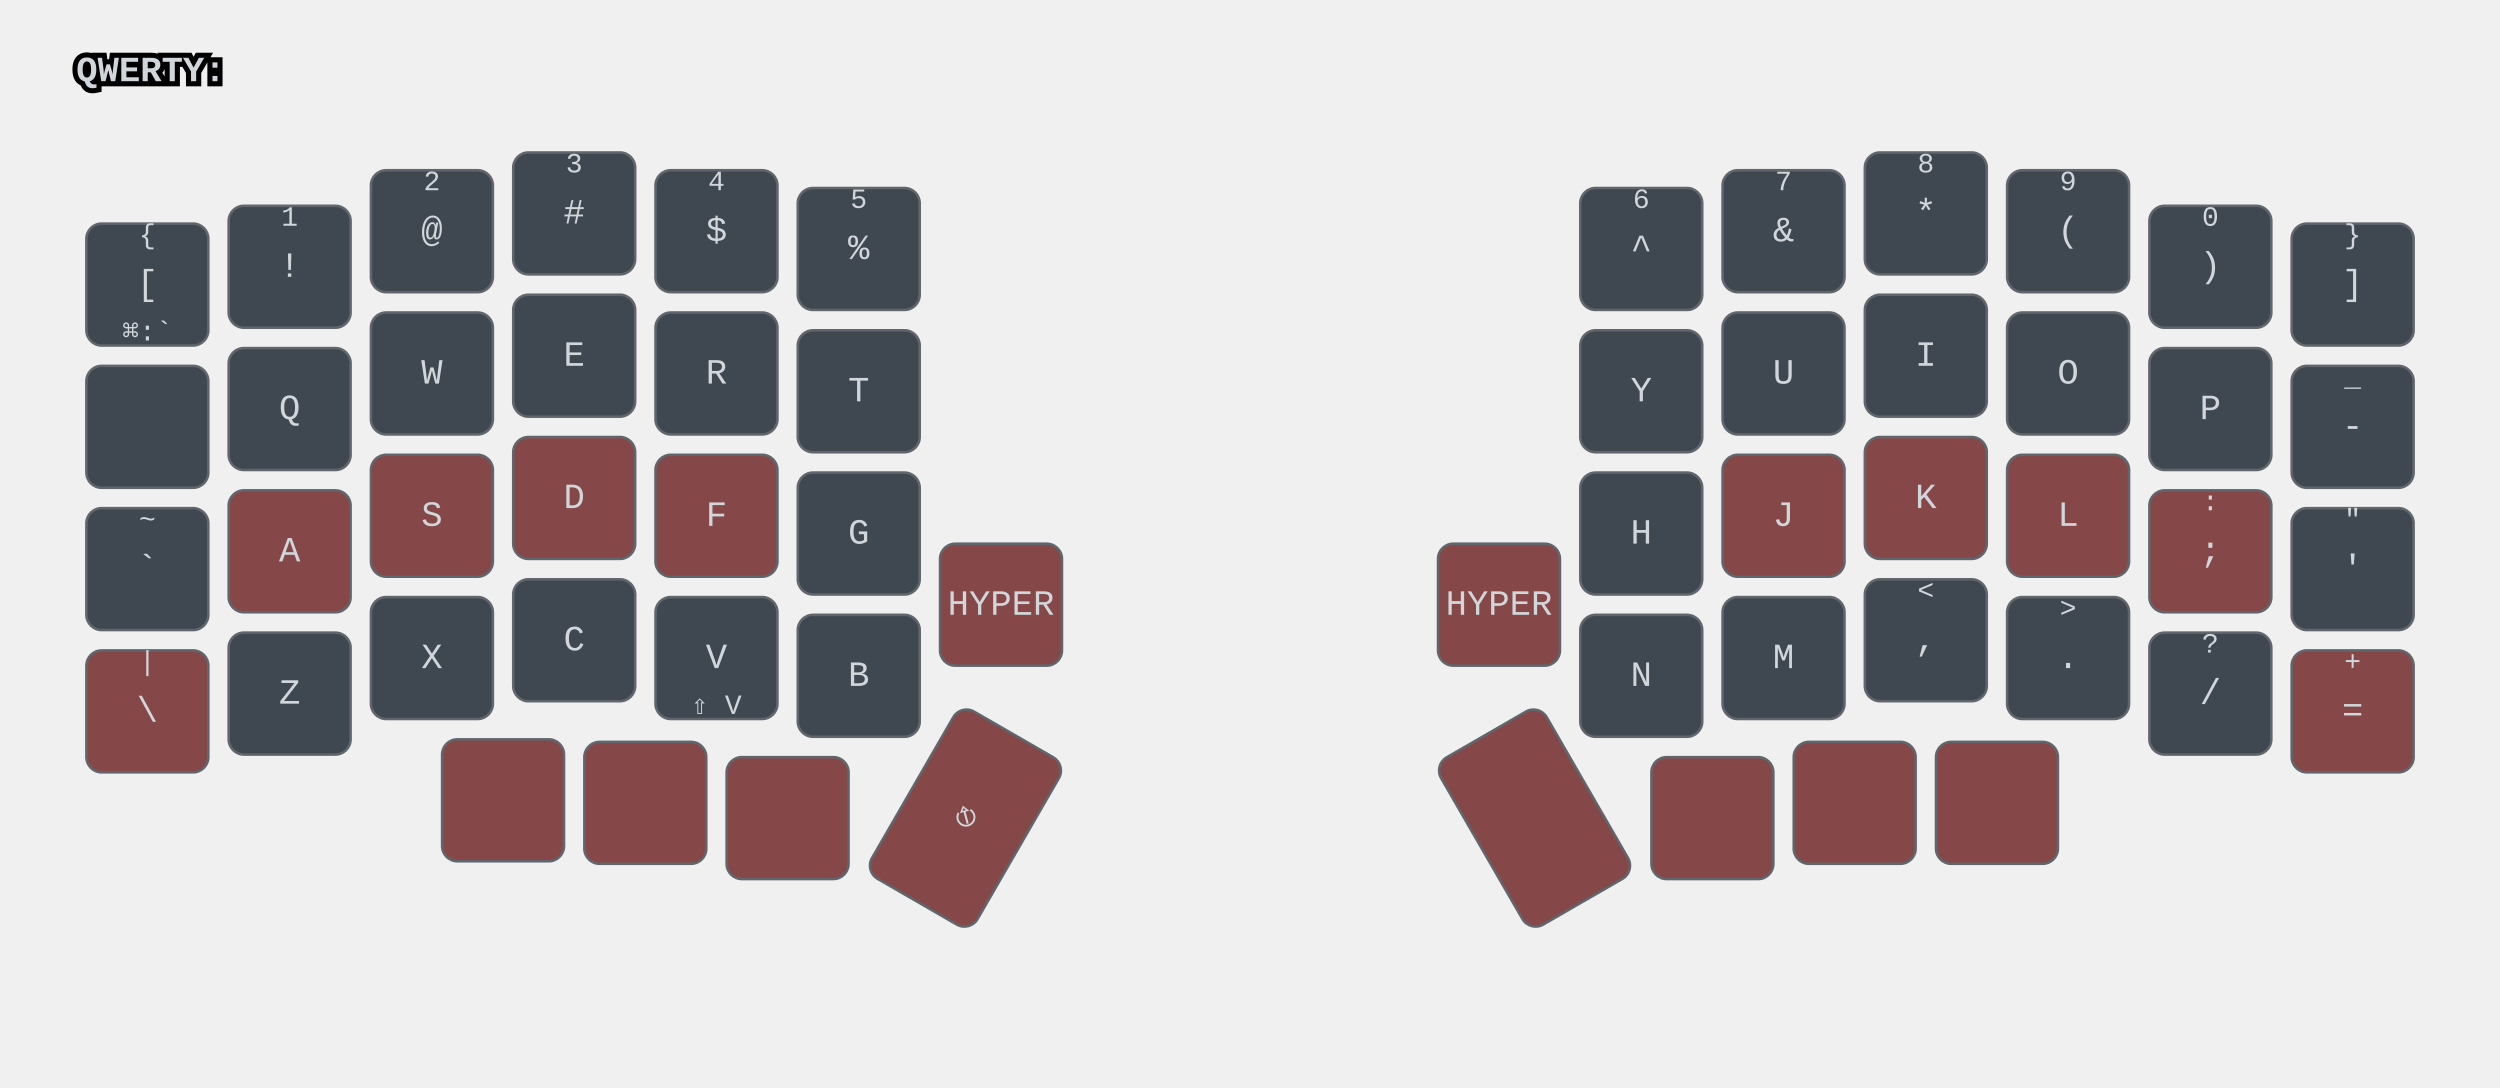
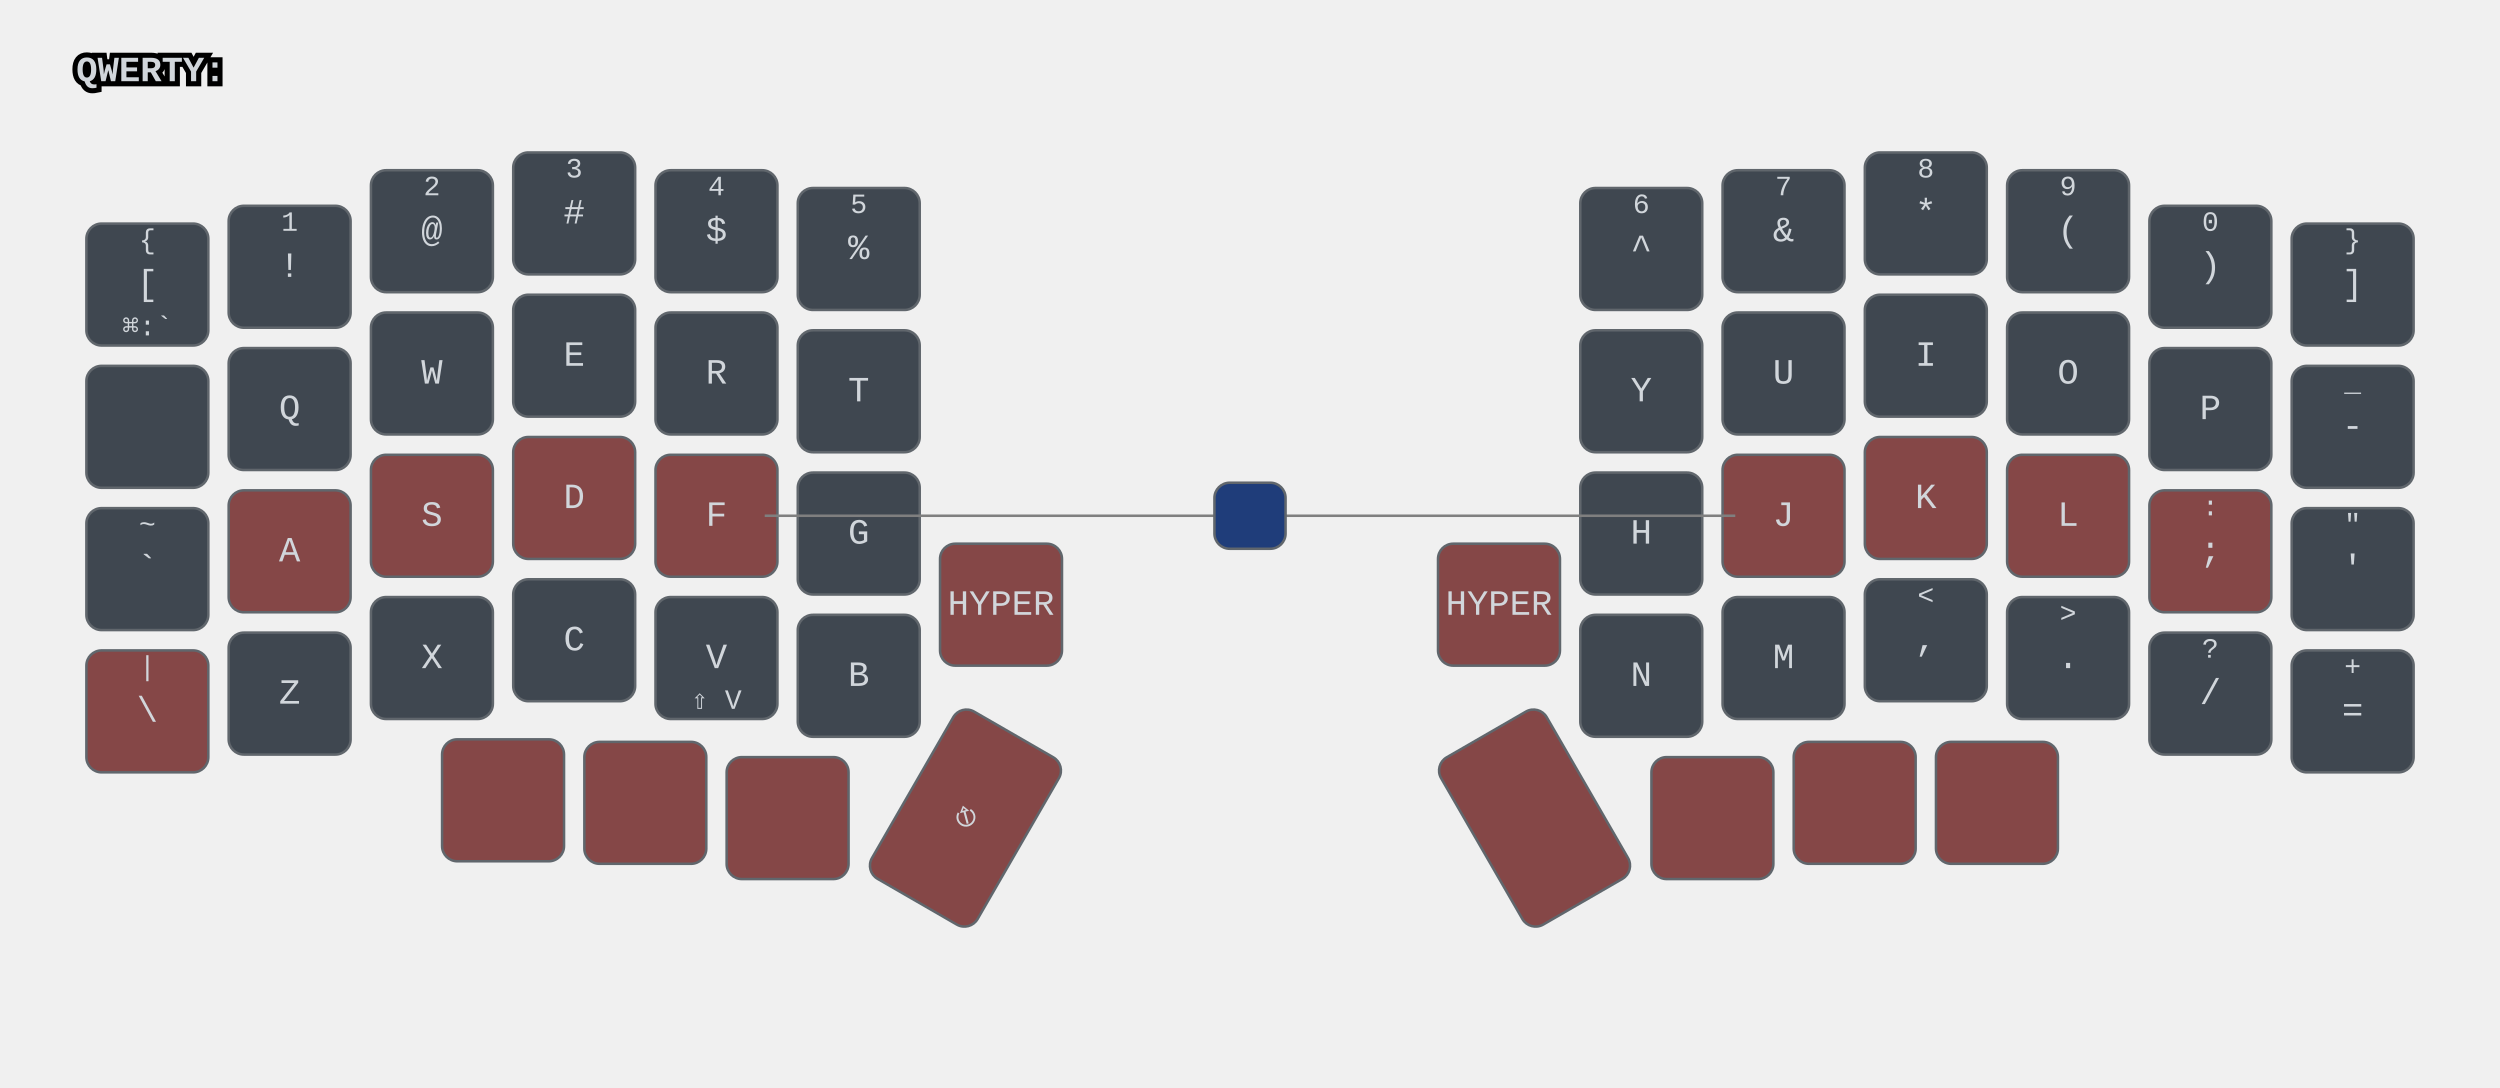
<svg xmlns="http://www.w3.org/2000/svg" xmlns:xlink="http://www.w3.org/1999/xlink" width="984" height="428" viewBox="0 0 984 428" class="keymap">
  <defs>/* start glyphs */
- <svg id="mdi:apple-keyboard-command">
+ <svg id="mdi:apple-keyboard-caps">
+       <svg id="mdi-apple-keyboard-caps" viewBox="0 0 24 24">
+         <path d="M15,14V8H17.17L12,2.83L6.83,8H9V14H15M12,0L22,10H17V16H7V10H2L12,0M7,18H17V24H7V18M15,20H9V22H15V20Z" />
+       </svg>
+     </svg>
+     <svg id="mdi:apple-keyboard-command">
      <svg id="mdi-apple-keyboard-command" viewBox="0 0 24 24">
        <path d="M6,2A4,4 0 0,1 10,6V8H14V6A4,4 0 0,1 18,2A4,4 0 0,1 22,6A4,4 0 0,1 18,10H16V14H18A4,4 0 0,1 22,18A4,4 0 0,1 18,22A4,4 0 0,1 14,18V16H10V18A4,4 0 0,1 6,22A4,4 0 0,1 2,18A4,4 0 0,1 6,14H8V10H6A4,4 0 0,1 2,6A4,4 0 0,1 6,2M16,18A2,2 0 0,0 18,20A2,2 0 0,0 20,18A2,2 0 0,0 18,16H16V18M14,10H10V14H14V10M6,16A2,2 0 0,0 4,18A2,2 0 0,0 6,20A2,2 0 0,0 8,18V16H6M8,6A2,2 0 0,0 6,4A2,2 0 0,0 4,6A2,2 0 0,0 6,8H8V6M18,8A2,2 0 0,0 20,6A2,2 0 0,0 18,4A2,2 0 0,0 16,6V8H18Z" />
      </svg>
    </svg>
    <svg id="mdi:apple-keyboard-control">
      <svg id="mdi-apple-keyboard-control" viewBox="0 0 24 24">
        <path d="M19.78,11.78L18.36,13.19L12,6.83L5.64,13.19L4.22,11.78L12,4L19.78,11.78Z" />
      </svg>
    </svg>
    <svg id="mdi:apple-keyboard-option">
      <svg id="mdi-apple-keyboard-option" viewBox="0 0 24 24">
        <path d="M3,4H9.11L16.15,18H21V20H14.88L7.84,6H3V4M14,4H21V6H14V4Z" />
      </svg>
    </svg>
    <svg id="mdi:apple-keyboard-shift">
      <svg id="mdi-apple-keyboard-shift" viewBox="0 0 24 24">
        <path d="M15,18V12H17.17L12,6.83L6.83,12H9V18H15M12,4L22,14H17V20H7V14H2L12,4Z" />
      </svg>
    </svg>
    <svg id="mdi:apps">
      <svg id="mdi-apps" viewBox="0 0 24 24">
        <path d="M16,20H20V16H16M16,14H20V10H16M10,8H14V4H10M16,8H20V4H16M10,14H14V10H10M4,14H8V10H4M4,20H8V16H4M10,20H14V16H10M4,8H8V4H4V8Z" />
      </svg>
    </svg>
    <svg id="mdi:backspace">
      <svg id="mdi-backspace" viewBox="0 0 24 24">
        <path d="M22,3H7C6.31,3 5.77,3.35 5.41,3.88L0,12L5.41,20.11C5.77,20.64 6.31,21 7,21H22A2,2 0 0,0 24,19V5A2,2 0 0,0 22,3M19,15.59L17.59,17L14,13.41L10.41,17L9,15.59L12.59,12L9,8.41L10.41,7L14,10.59L17.59,7L19,8.41L15.41,12" />
      </svg>
    </svg>
    <svg id="mdi:backspace-reverse">
      <svg id="mdi-backspace-reverse" viewBox="0 0 24 24">
        <path d="M2,21H17C17.7,21 18.2,20.6 18.6,20.1L24,12L18.6,3.9C18.2,3.4 17.7,3 17,3H2A2,2 0 0,0 0,5V19A2,2 0 0,0 2,21M5,8.4L6.4,7L10,10.6L13.6,7L15,8.4L11.4,12L15,15.6L13.6,17L10,13.4L6.4,17L5,15.6L8.6,12" />
      </svg>
    </svg>
    <svg id="mdi:bluetooth-connect">
      <svg id="mdi-bluetooth-connect" viewBox="0 0 24 24">
        <path d="M19,10L17,12L19,14L21,12M14.88,16.29L13,18.17V14.41M13,5.83L14.88,7.71L13,9.58M17.71,7.71L12,2H11V9.58L6.41,5L5,6.41L10.59,12L5,17.58L6.41,19L11,14.41V22H12L17.71,16.29L13.41,12M7,12L5,10L3,12L5,14L7,12Z" />
      </svg>
    </svg>
    <svg id="mdi:bluetooth-off">
      <svg id="mdi-bluetooth-off" viewBox="0 0 24 24">
        <path d="M13,5.83L14.88,7.71L13.28,9.31L14.69,10.72L17.71,7.7L12,2H11V7.03L13,9.03M5.41,4L4,5.41L10.59,12L5,17.59L6.41,19L11,14.41V22H12L16.29,17.71L18.59,20L20,18.59M13,18.17V14.41L14.88,16.29" />
      </svg>
    </svg>
    <svg id="mdi:brightness-5">
      <svg id="mdi-brightness-5" viewBox="0 0 24 24">
        <path d="M12,18A6,6 0 0,1 6,12A6,6 0 0,1 12,6A6,6 0 0,1 18,12A6,6 0 0,1 12,18M20,15.31L23.31,12L20,8.69V4H15.31L12,0.69L8.69,4H4V8.69L0.69,12L4,15.31V20H8.69L12,23.31L15.31,20H20V15.31Z" />
      </svg>
    </svg>
    <svg id="mdi:brightness-7">
      <svg id="mdi-brightness-7" viewBox="0 0 24 24">
        <path d="M12,8A4,4 0 0,0 8,12A4,4 0 0,0 12,16A4,4 0 0,0 16,12A4,4 0 0,0 12,8M12,18A6,6 0 0,1 6,12A6,6 0 0,1 12,6A6,6 0 0,1 18,12A6,6 0 0,1 12,18M20,8.69V4H15.31L12,0.69L8.69,4H4V8.69L0.69,12L4,15.31V20H8.69L12,23.31L15.31,20H20V15.31L23.31,12L20,8.69Z" />
      </svg>
    </svg>
    <svg id="mdi:code-block-tags">
      <svg id="mdi-code-block-tags" viewBox="0 0 24 24">
        <path d="M5.59 3.41L7 4.82L3.82 8L7 11.18L5.59 12.6L1 8L5.59 3.41M11.41 3.41L16 8L11.41 12.6L10 11.18L13.18 8L10 4.82L11.41 3.41M22 6V18C22 19.11 21.11 20 20 20H4C2.9 20 2 19.11 2 18V14H4V18H20V6H17.03V4H20C21.11 4 22 4.89 22 6Z" />
      </svg>
    </svg>
    <svg id="mdi:content-copy">
      <svg id="mdi-content-copy" viewBox="0 0 24 24">
        <path d="M19,21H8V7H19M19,5H8A2,2 0 0,0 6,7V21A2,2 0 0,0 8,23H19A2,2 0 0,0 21,21V7A2,2 0 0,0 19,5M16,1H4A2,2 0 0,0 2,3V17H4V3H16V1Z" />
      </svg>
    </svg>
    <svg id="mdi:content-cut">
      <svg id="mdi-content-cut" viewBox="0 0 24 24">
        <path d="M19,3L13,9L15,11L22,4V3M12,12.5A0.5,0.5 0 0,1 11.5,12A0.5,0.5 0 0,1 12,11.5A0.5,0.5 0 0,1 12.5,12A0.5,0.5 0 0,1 12,12.5M6,20A2,2 0 0,1 4,18C4,16.89 4.9,16 6,16A2,2 0 0,1 8,18C8,19.11 7.1,20 6,20M6,8A2,2 0 0,1 4,6C4,4.89 4.9,4 6,4A2,2 0 0,1 8,6C8,7.11 7.1,8 6,8M9.64,7.64C9.87,7.14 10,6.59 10,6A4,4 0 0,0 6,2A4,4 0 0,0 2,6A4,4 0 0,0 6,10C6.59,10 7.14,9.87 7.64,9.64L10,12L7.64,14.36C7.14,14.13 6.59,14 6,14A4,4 0 0,0 2,18A4,4 0 0,0 6,22A4,4 0 0,0 10,18C10,17.41 9.87,16.86 9.64,16.36L12,14L19,21H22V20L9.64,7.64Z" />
      </svg>
    </svg>
    <svg id="mdi:content-paste">
      <svg id="mdi-content-paste" viewBox="0 0 24 24">
        <path d="M19,20H5V4H7V7H17V4H19M12,2A1,1 0 0,1 13,3A1,1 0 0,1 12,4A1,1 0 0,1 11,3A1,1 0 0,1 12,2M19,2H14.82C14.4,0.84 13.3,0 12,0C10.7,0 9.6,0.84 9.18,2H5A2,2 0 0,0 3,4V20A2,2 0 0,0 5,22H19A2,2 0 0,0 21,20V4A2,2 0 0,0 19,2Z" />
      </svg>
    </svg>
    <svg id="mdi:dock-window">
      <svg id="mdi-dock-window" viewBox="0 0 24 24">
        <path d="M18 18V20H4A2 2 0 0 1 2 18V8H4V18M22 6V14A2 2 0 0 1 20 16H8A2 2 0 0 1 6 14V6A2 2 0 0 1 8 4H20A2 2 0 0 1 22 6M20 6H8V14H20Z" />
      </svg>
    </svg>
    <svg id="mdi:folder-search-outline">
      <svg id="mdi-folder-search-outline" viewBox="0 0 24 24">
        <path d="M16.5,12C19,12 21,14 21,16.5C21,17.38 20.75,18.21 20.31,18.9L23.39,22L22,23.39L18.88,20.32C18.19,20.75 17.37,21 16.5,21C14,21 12,19 12,16.5C12,14 14,12 16.5,12M16.5,14A2.5,2.5 0 0,0 14,16.5A2.5,2.5 0 0,0 16.5,19A2.5,2.5 0 0,0 19,16.5A2.5,2.5 0 0,0 16.5,14M19,8H3V18H10.17C10.34,18.72 10.63,19.39 11,20H3C1.89,20 1,19.1 1,18V6C1,4.89 1.89,4 3,4H9L11,6H19A2,2 0 0,1 21,8V11.81C20.42,11.26 19.75,10.81 19,10.5V8Z" />
      </svg>
    </svg>
    <svg id="mdi:format-letter-ends-with">
      <svg id="mdi-format-letter-ends-with" viewBox="0 0 24 24">
        <path d="M11.14 4L6.43 16H8.36L9.32 13.43H14.67L15.64 16H17.57L12.86 4M12 6.29L14.03 11.71H9.96M20 14V18H2V20H22V14Z" />
      </svg>
    </svg>
    <svg id="mdi:format-letter-starts-with">
      <svg id="mdi-format-letter-starts-with" viewBox="0 0 24 24">
        <path d="M11.14 4L6.43 16H8.36L9.32 13.43H14.67L15.64 16H17.57L12.86 4M12 6.29L14.03 11.71H9.96M4 18V15H2V20H22V18Z" />
      </svg>
    </svg>
    <svg id="mdi:format-pilcrow-arrow-left">
      <svg id="mdi-format-pilcrow-arrow-left" viewBox="0 0 24 24">
        <path d="M8,17V14L4,18L8,22V19H20V17M10,10V15H12V4H14V15H16V4H18V2H10A4,4 0 0,0 6,6A4,4 0 0,0 10,10Z" />
      </svg>
    </svg>
    <svg id="mdi:format-pilcrow-arrow-right">
      <svg id="mdi-format-pilcrow-arrow-right" viewBox="0 0 24 24">
        <path d="M21,18L17,14V17H5V19H17V22M9,10V15H11V4H13V15H15V4H17V2H9A4,4 0 0,0 5,6A4,4 0 0,0 9,10Z" />
      </svg>
    </svg>
    <svg id="mdi:keyboard-return">
      <svg id="mdi-keyboard-return" viewBox="0 0 24 24">
        <path d="M19,7V11H5.83L9.41,7.41L8,6L2,12L8,18L9.41,16.58L5.83,13H21V7H19Z" />
      </svg>
    </svg>
    <svg id="mdi:keyboard-space">
      <svg id="mdi-keyboard-space" viewBox="0 0 24 24">
        <path d="M3 15H5V19H19V15H21V19C21 20.1 20.1 21 19 21H5C3.9 21 3 20.1 3 19V15Z" />
      </svg>
    </svg>
    <svg id="mdi:keyboard-tab">
      <svg id="mdi-keyboard-tab" viewBox="0 0 24 24">
        <path d="M20,18H22V6H20M11.59,7.41L15.17,11H1V13H15.17L11.59,16.58L13,18L19,12L13,6L11.59,7.41Z" />
      </svg>
    </svg>
    <svg id="mdi:keyboard-tab-reverse">
      <svg id="mdi-keyboard-tab-reverse" viewBox="0 0 24 24">
        <path d="M4 6H2V18H4M11 6L5 12L11 18L12.41 16.58L8.83 13H23V11H8.83L12.41 7.41L11 6Z" />
      </svg>
    </svg>
    <svg id="mdi:keyboard-variant">
      <svg id="mdi-keyboard-variant" viewBox="0 0 24 24">
        <path d="M6,16H18V18H6V16M6,13V15H2V13H6M7,15V13H10V15H7M11,15V13H13V15H11M14,15V13H17V15H14M18,15V13H22V15H18M2,10H5V12H2V10M19,12V10H22V12H19M18,12H16V10H18V12M8,12H6V10H8V12M12,12H9V10H12V12M15,12H13V10H15V12M2,9V7H4V9H2M5,9V7H7V9H5M8,9V7H10V9H8M11,9V7H13V9H11M14,9V7H16V9H14M17,9V7H22V9H17Z" />
      </svg>
    </svg>
-     <svg id="mdi:lightbulb-off-outline">
-       <svg id="mdi-lightbulb-off-outline" viewBox="0 0 24 24">
-         <path d="M12,2C9.76,2 7.78,3.05 6.5,4.68L7.93,6.11C8.84,4.84 10.32,4 12,4A5,5 0 0,1 17,9C17,10.68 16.16,12.16 14.89,13.06L16.31,14.5C17.94,13.21 19,11.24 19,9A7,7 0 0,0 12,2M3.28,4L2,5.27L5.04,8.3C5,8.53 5,8.76 5,9C5,11.38 6.19,13.47 8,14.74V17A1,1 0 0,0 9,18H14.73L18.73,22L20,20.72L3.28,4M7.23,10.5L12.73,16H10V13.58C8.68,13 7.66,11.88 7.23,10.5M9,20V21A1,1 0 0,0 10,22H14A1,1 0 0,0 15,21V20H9Z" />
-       </svg>
-     </svg>
    <svg id="mdi:lightbulb-on-20">
      <svg id="mdi-lightbulb-on-20" viewBox="0 0 24 24">
        <path d="M1 11H4V13H1V11M4.9 3.5L3.5 4.9L5.6 7L7 5.6L4.9 3.5M13 1H11V4H13V1M20 11V13H23V11H20M10 22C10 22.6 10.4 23 11 23H13C13.6 23 14 22.6 14 22V21H10V22M19.1 3.5L17 5.6L18.4 7L20.5 4.9L19.1 3.5M18 12C18 14.2 16.8 16.2 15 17.2V19C15 19.6 14.6 20 14 20H10C9.4 20 9 19.6 9 19V17.2C7.2 16.2 6 14.2 6 12C6 8.7 8.7 6 12 6S18 8.7 18 12M16 12C16 9.79 14.21 8 12 8S8 9.79 8 12 9.79 16 12 16 16 14.21 16 12Z" />
      </svg>
    </svg>
    <svg id="mdi:lightbulb-on-90">
      <svg id="mdi-lightbulb-on-90" viewBox="0 0 24 24">
        <path d="M7 5.6L5.6 7L3.5 4.9L4.9 3.5L7 5.6M10 22C10 22.6 10.4 23 11 23H13C13.6 23 14 22.6 14 22V21H10V22M1 13H4V11H1V13M13 1H11V4H13V1M20 11V13H23V11H20M19.1 3.5L17 5.6L18.4 7L20.5 4.9L19.1 3.5M18 12C18 14.2 16.8 16.2 15 17.2V19C15 19.6 14.6 20 14 20H10C9.4 20 9 19.6 9 19V17.2C7.2 16.2 6 14.2 6 12C6 8.7 8.7 6 12 6S18 8.7 18 12M12 8C11 8 10.09 8.38 9.39 9H14.61C13.91 8.38 13 8 12 8Z" />
      </svg>
    </svg>
    <svg id="mdi:lock-outline">
      <svg id="mdi-lock-outline" viewBox="0 0 24 24">
        <path d="M12,17C10.89,17 10,16.1 10,15C10,13.89 10.89,13 12,13A2,2 0 0,1 14,15A2,2 0 0,1 12,17M18,20V10H6V20H18M18,8A2,2 0 0,1 20,10V20A2,2 0 0,1 18,22H6C4.89,22 4,21.1 4,20V10C4,8.89 4.89,8 6,8H7V6A5,5 0 0,1 12,1A5,5 0 0,1 17,6V8H18M12,3A3,3 0 0,0 9,6V8H15V6A3,3 0 0,0 12,3Z" />
      </svg>
    </svg>
    <svg id="mdi:magnify">
      <svg id="mdi-magnify" viewBox="0 0 24 24">
        <path d="M9.5,3A6.5,6.5 0 0,1 16,9.5C16,11.11 15.41,12.59 14.44,13.73L14.71,14H15.5L20.5,19L19,20.5L14,15.5V14.71L13.73,14.44C12.59,15.41 11.11,16 9.5,16A6.5,6.5 0 0,1 3,9.5A6.5,6.5 0 0,1 9.5,3M9.5,5C7,5 5,7 5,9.5C5,12 7,14 9.5,14C12,14 14,12 14,9.5C14,7 12,5 9.5,5Z" />
+       </svg>
+     </svg>
+     <svg id="mdi:music">
+       <svg id="mdi-music" viewBox="0 0 24 24">
+         <path d="M21,3V15.5A3.5,3.5 0 0,1 17.5,19A3.5,3.5 0 0,1 14,15.5A3.5,3.5 0 0,1 17.5,12C18.04,12 18.55,12.12 19,12.34V6.47L9,8.6V17.5A3.5,3.5 0 0,1 5.5,21A3.5,3.5 0 0,1 2,17.5A3.5,3.5 0 0,1 5.5,14C6.04,14 6.55,14.12 7,14.34V6L21,3Z" />
      </svg>
    </svg>
    <svg id="mdi:numeric-1-box-multiple-outline">
      <svg id="mdi-numeric-1-box-multiple-outline" viewBox="0 0 24 24">
        <path d="M21,17H7V3H21M21,1H7A2,2 0 0,0 5,3V17A2,2 0 0,0 7,19H21A2,2 0 0,0 23,17V3A2,2 0 0,0 21,1M14,15H16V5H12V7H14M3,5H1V21A2,2 0 0,0 3,23H19V21H3V5Z" />
      </svg>
    </svg>
    <svg id="mdi:numeric-2-box-multiple-outline">
      <svg id="mdi-numeric-2-box-multiple-outline" viewBox="0 0 24 24">
        <path d="M17,13H13V11H15A2,2 0 0,0 17,9V7C17,5.89 16.1,5 15,5H11V7H15V9H13A2,2 0 0,0 11,11V15H17M21,17H7V3H21M21,1H7A2,2 0 0,0 5,3V17A2,2 0 0,0 7,19H21A2,2 0 0,0 23,17V3A2,2 0 0,0 21,1M3,5H1V21A2,2 0 0,0 3,23H19V21H3V5Z" />
      </svg>
    </svg>
    <svg id="mdi:numeric-3-box-multiple-outline">
      <svg id="mdi-numeric-3-box-multiple-outline" viewBox="0 0 24 24">
        <path d="M17,13V11.5A1.5,1.5 0 0,0 15.5,10A1.5,1.5 0 0,0 17,8.5V7C17,5.89 16.1,5 15,5H11V7H15V9H13V11H15V13H11V15H15A2,2 0 0,0 17,13M3,5H1V21A2,2 0 0,0 3,23H19V21H3M21,17H7V3H21M21,1H7A2,2 0 0,0 5,3V17A2,2 0 0,0 7,19H21A2,2 0 0,0 23,17V3A2,2 0 0,0 21,1Z" />
      </svg>
    </svg>
    <svg id="mdi:numeric-4-box-multiple-outline">
      <svg id="mdi-numeric-4-box-multiple-outline" viewBox="0 0 24 24">
        <path d="M21,17H7V3H21M21,1H7A2,2 0 0,0 5,3V17A2,2 0 0,0 7,19H21A2,2 0 0,0 23,17V3A2,2 0 0,0 21,1M15,15H17V5H15V9H13V5H11V11H15M3,5H1V21A2,2 0 0,0 3,23H19V21H3V5Z" />
      </svg>
    </svg>
    <svg id="mdi:numeric-5-box-multiple-outline">
      <svg id="mdi-numeric-5-box-multiple-outline" viewBox="0 0 24 24">
        <path d="M17,13V11C17,9.89 16.1,9 15,9H13V7H17V5H11V11H15V13H11V15H15A2,2 0 0,0 17,13M3,5H1V21A2,2 0 0,0 3,23H19V21H3M21,17H7V3H21M21,1H7A2,2 0 0,0 5,3V17A2,2 0 0,0 7,19H21A2,2 0 0,0 23,17V3A2,2 0 0,0 21,1Z" />
      </svg>
    </svg>
    <svg id="mdi:numeric-6-box-multiple-outline">
      <svg id="mdi-numeric-6-box-multiple-outline" viewBox="0 0 24 24">
        <path d="M13,11H15V13H13M13,15H15A2,2 0 0,0 17,13V11C17,9.89 16.1,9 15,9H13V7H17V5H13A2,2 0 0,0 11,7V13C11,14.11 11.9,15 13,15M21,17H7V3H21M21,1H7A2,2 0 0,0 5,3V17A2,2 0 0,0 7,19H21A2,2 0 0,0 23,17V3A2,2 0 0,0 21,1M3,5H1V21A2,2 0 0,0 3,23H19V21H3V5Z" />
      </svg>
    </svg>
    <svg id="mdi:palette-outline">
      <svg id="mdi-palette-outline" viewBox="0 0 24 24">
        <path d="M12,22A10,10 0 0,1 2,12A10,10 0 0,1 12,2C17.5,2 22,6 22,11A6,6 0 0,1 16,17H14.2C13.9,17 13.7,17.2 13.7,17.5C13.7,17.6 13.8,17.7 13.8,17.8C14.2,18.3 14.4,18.9 14.4,19.5C14.5,20.9 13.4,22 12,22M12,4A8,8 0 0,0 4,12A8,8 0 0,0 12,20C12.3,20 12.5,19.8 12.5,19.5C12.5,19.3 12.4,19.2 12.4,19.1C12,18.6 11.8,18.1 11.8,17.5C11.8,16.1 12.9,15 14.3,15H16A4,4 0 0,0 20,11C20,7.1 16.4,4 12,4M6.5,10C7.3,10 8,10.7 8,11.5C8,12.3 7.3,13 6.5,13C5.7,13 5,12.3 5,11.5C5,10.7 5.7,10 6.5,10M9.5,6C10.3,6 11,6.7 11,7.5C11,8.3 10.3,9 9.5,9C8.7,9 8,8.3 8,7.5C8,6.7 8.7,6 9.5,6M14.5,6C15.3,6 16,6.7 16,7.5C16,8.3 15.3,9 14.5,9C13.7,9 13,8.3 13,7.5C13,6.7 13.7,6 14.5,6M17.5,10C18.3,10 19,10.7 19,11.5C19,12.3 18.3,13 17.5,13C16.7,13 16,12.3 16,11.5C16,10.7 16.7,10 17.5,10Z" />
      </svg>
    </svg>
    <svg id="mdi:play-pause">
      <svg id="mdi-play-pause" viewBox="0 0 24 24">
        <path d="M3,5V19L11,12M13,19H16V5H13M18,5V19H21V5" />
      </svg>
    </svg>
    <svg id="mdi:power">
      <svg id="mdi-power" viewBox="0 0 24 24">
        <path d="M16.56,5.44L15.11,6.89C16.84,7.94 18,9.83 18,12A6,6 0 0,1 12,18A6,6 0 0,1 6,12C6,9.83 7.16,7.94 8.88,6.88L7.44,5.44C5.36,6.88 4,9.28 4,12A8,8 0 0,0 12,20A8,8 0 0,0 20,12C20,9.28 18.64,6.88 16.56,5.44M13,3H11V13H13" />
      </svg>
    </svg>
    <svg id="mdi:power-plug-outline">
      <svg id="mdi-power-plug-outline" viewBox="0 0 24 24">
        <path d="M16 7V3H14V7H10V3H8V7C7 7 6 8 6 9V14.5L9.5 18V21H14.5V18L18 14.5V9C18 8 17 7 16 7M16 13.67L13.09 16.59L12.67 17H11.33L10.92 16.59L8 13.67V9.09C8 9.06 8.06 9 8.09 9H15.92C15.95 9 16 9.06 16 9.09V13.67Z" />
      </svg>
    </svg>
    <svg id="mdi:redo">
      <svg id="mdi-redo" viewBox="0 0 24 24">
        <path d="M18.4,10.6C16.55,9 14.15,8 11.5,8C6.85,8 2.92,11.03 1.54,15.22L3.9,16C4.95,12.81 7.95,10.5 11.5,10.5C13.45,10.5 15.23,11.22 16.62,12.38L13,16H22V7L18.4,10.6Z" />
      </svg>
    </svg>
    <svg id="mdi:restart">
      <svg id="mdi-restart" viewBox="0 0 24 24">
        <path d="M12,4C14.1,4 16.1,4.8 17.6,6.3C20.7,9.4 20.7,14.5 17.6,17.6C15.8,19.5 13.3,20.2 10.9,19.9L11.4,17.9C13.1,18.1 14.9,17.5 16.2,16.2C18.5,13.9 18.5,10.1 16.2,7.7C15.1,6.6 13.5,6 12,6V10.6L7,5.6L12,0.6V4M6.3,17.6C3.7,15 3.3,11 5.1,7.9L6.6,9.4C5.5,11.6 5.9,14.4 7.8,16.2C8.3,16.7 8.9,17.1 9.6,17.4L9,19.4C8,19 7.1,18.4 6.3,17.6Z" />
      </svg>
    </svg>
    <svg id="mdi:skip-backward">
      <svg id="mdi-skip-backward" viewBox="0 0 24 24">
        <path d="M20,5V19L13,12M6,5V19H4V5M13,5V19L6,12" />
      </svg>
    </svg>
    <svg id="mdi:skip-forward">
      <svg id="mdi-skip-forward" viewBox="0 0 24 24">
        <path d="M4,5V19L11,12M18,5V19H20V5M11,5V19L18,12" />
      </svg>
    </svg>
    <svg id="mdi:stop">
      <svg id="mdi-stop" viewBox="0 0 24 24">
        <path d="M18,18H6V6H18V18Z" />
      </svg>
    </svg>
    <svg id="mdi:undo">
      <svg id="mdi-undo" viewBox="0 0 24 24">
        <path d="M12.5,8C9.85,8 7.45,9 5.6,10.6L2,7V16H11L7.38,12.38C8.77,11.22 10.54,10.5 12.5,10.5C16.04,10.5 19.05,12.81 20.1,16L22.47,15.22C21.08,11.03 17.15,8 12.5,8Z" />
      </svg>
    </svg>
    <svg id="mdi:usb">
      <svg id="mdi-usb" viewBox="0 0 24 24">
        <path d="M15,7V11H16V13H13V5H15L12,1L9,5H11V13H8V10.93C8.7,10.56 9.2,9.85 9.2,9C9.2,7.78 8.21,6.8 7,6.8C5.78,6.8 4.8,7.78 4.8,9C4.8,9.85 5.3,10.56 6,10.93V13A2,2 0 0,0 8,15H11V18.05C10.29,18.41 9.8,19.15 9.8,20A2.2,2.2 0 0,0 12,22.2A2.2,2.2 0 0,0 14.2,20C14.2,19.15 13.71,18.41 13,18.05V15H16A2,2 0 0,0 18,13V11H19V7H15Z" />
      </svg>
    </svg>
    <svg id="mdi:view-dashboard-outline">
      <svg id="mdi-view-dashboard-outline" viewBox="0 0 24 24">
        <path d="M19,5V7H15V5H19M9,5V11H5V5H9M19,13V19H15V13H19M9,17V19H5V17H9M21,3H13V9H21V3M11,3H3V13H11V3M21,11H13V21H21V11M11,15H3V21H11V15Z" />
      </svg>
    </svg>
    <svg id="mdi:volume-minus">
      <svg id="mdi-volume-minus" viewBox="0 0 24 24">
        <path d="M3,9H7L12,4V20L7,15H3V9M14,11H22V13H14V11Z" />
      </svg>
    </svg>
    <svg id="mdi:volume-off">
      <svg id="mdi-volume-off" viewBox="0 0 24 24">
        <path d="M12,4L9.91,6.09L12,8.18M4.27,3L3,4.27L7.73,9H3V15H7L12,20V13.27L16.25,17.53C15.58,18.04 14.83,18.46 14,18.7V20.77C15.38,20.45 16.63,19.82 17.68,18.96L19.73,21L21,19.73L12,10.73M19,12C19,12.94 18.8,13.82 18.46,14.64L19.97,16.15C20.62,14.91 21,13.5 21,12C21,7.72 18,4.14 14,3.23V5.29C16.89,6.15 19,8.83 19,12M16.5,12C16.5,10.23 15.5,8.71 14,7.97V10.18L16.45,12.63C16.5,12.43 16.5,12.21 16.5,12Z" />
      </svg>
    </svg>
    <svg id="mdi:volume-plus">
      <svg id="mdi-volume-plus" viewBox="0 0 24 24">
        <path d="M3,9H7L12,4V20L7,15H3V9M14,11H17V8H19V11H22V13H19V16H17V13H14V11Z" />
      </svg>
    </svg>
    <svg id="mdi:web">
      <svg id="mdi-web" viewBox="0 0 24 24">
        <path d="M16.36,14C16.44,13.34 16.5,12.68 16.5,12C16.5,11.32 16.44,10.66 16.36,10H19.74C19.9,10.64 20,11.31 20,12C20,12.69 19.9,13.36 19.74,14M14.59,19.56C15.19,18.45 15.65,17.25 15.97,16H18.92C17.96,17.65 16.43,18.93 14.59,19.56M14.34,14H9.66C9.56,13.34 9.5,12.68 9.5,12C9.5,11.32 9.56,10.65 9.66,10H14.34C14.43,10.65 14.5,11.32 14.5,12C14.5,12.68 14.43,13.34 14.34,14M12,19.96C11.17,18.76 10.5,17.43 10.09,16H13.91C13.5,17.43 12.83,18.76 12,19.96M8,8H5.08C6.03,6.34 7.57,5.06 9.4,4.44C8.8,5.55 8.35,6.75 8,8M5.08,16H8C8.35,17.25 8.8,18.45 9.4,19.56C7.57,18.93 6.03,17.65 5.08,16M4.26,14C4.1,13.36 4,12.69 4,12C4,11.31 4.1,10.64 4.26,10H7.64C7.56,10.66 7.5,11.32 7.5,12C7.5,12.68 7.56,13.34 7.64,14M12,4.03C12.83,5.23 13.5,6.57 13.91,8H10.09C10.5,6.57 11.17,5.23 12,4.03M18.92,8H15.97C15.65,6.75 15.19,5.55 14.59,4.44C16.43,5.07 17.96,6.34 18.92,8M12,2C6.47,2 2,6.5 2,12A10,10 0 0,0 12,22A10,10 0 0,0 22,12A10,10 0 0,0 12,2Z" />
      </svg>
    </svg>
    <svg id="mdi:window-maximize">
      <svg id="mdi-window-maximize" viewBox="0 0 24 24">
        <path d="M4,4H20V20H4V4M6,8V18H18V8H6Z" />
      </svg>
    </svg>
    <svg id="mdi:window-restore">
      <svg id="mdi-window-restore" viewBox="0 0 24 24">
        <path d="M4,8H8V4H20V16H16V20H4V8M16,8V14H18V6H10V8H16M6,12V18H14V12H6Z" />
      </svg>
    </svg>
  </defs>/* end glyphs */
<style>/* inherit to force styles through use tags */
svg path {
    fill: inherit;
}

/* font and background color specifications */
svg.keymap {
    font-family: SFMono-Regular,Consolas,Liberation Mono,Menlo,monospace;
    font-size: 14px;
    font-kerning: normal;
    text-rendering: optimizeLegibility;
    fill: #24292e;
}

/* default key styling */
rect.key {
    fill: #f6f8fa;
}

rect.key, rect.combo {
    stroke: #c9cccf;
    stroke-width: 1;
}

/* default key side styling, only used is draw_key_sides is set */
rect.side {
    filter: brightness(90%);
}

/* color accent for combo boxes */
rect.combo, rect.combo-separate {
    fill: #cdf;
}

/* color accent for held keys */
rect.held, rect.combo.held {
    fill: #fdd;
}

/* color accent for ghost (optional) keys */
rect.ghost, rect.combo.ghost {
    stroke-dasharray: 4, 4;
    stroke-width: 2;
}

text {
    text-anchor: middle;
    dominant-baseline: middle;
}

/* styling for layer labels */
text.label {
    font-weight: bold;
    text-anchor: start;
    stroke: white;
    stroke-width: 4;
    paint-order: stroke;
}

/* styling for optional footer */
text.footer {
    text-anchor: end;
    dominant-baseline: auto;
    stroke: white;
    stroke-width: 4;
    paint-order: stroke;
}

/* styling for combo tap, and key hold/shifted label text */
text.combo, text.hold, text.shifted {
    font-size: 11px;
}

text.hold {
    text-anchor: middle;
    dominant-baseline: auto;
}

text.shifted {
    text-anchor: middle;
    dominant-baseline: hanging;
}

/* styling for hold/shifted label text in combo box */
text.combo.hold, text.combo.shifted {
    font-size: 8px;
}

/* lighter symbol for transparent keys */
text.trans {
    fill: #7b7e81;
}

/* styling for combo dendrons */
path.combo {
    stroke-width: 1;
    stroke: gray;
    fill: none;
}

/* Start Tabler Icons Cleanup */
/* cannot use height/width with glyphs */
.icon-tabler &gt; path {
    fill: inherit;
    stroke: inherit;
    stroke-width: 2;
}
/* hide tabler's default box */
.icon-tabler &gt; path[stroke="none"][fill="none"] {
    visibility: hidden;
}
/* End Tabler Icons Cleanup */

svg.keymap { fill: #d1d6db; }
rect.key { fill: #3f4750; }
rect.key, rect.combo { stroke: #60666c; }
rect.combo, rect.combo-separate { fill: #1f3d7a; }
rect.held, rect.combo.held { fill: #854747; }
text.label, text.footer { stroke: black; }
text.trans { fill: #7e8184; }
path.combo { stroke: #7f7f7f; }

rect.ghost { fill: #7b7e81; }
</style>
  <g transform="translate(30, 0)" class="layer-QWERTY">
    <text x="0" y="28" class="label">QWERTY:</text>
    <g transform="translate(0, 56)">
      <g transform="translate(28, 56)" class="key keypos-0">
        <rect rx="6" ry="6" x="-24" y="-24" width="48" height="48" class="key" />
        <text x="0" y="0" class="key tap">[</text>
-         <text x="0" y="22" class="key hold">⌘:`</text>
-         <text x="0" y="-22" class="key shifted">{</text>
+         <text x="0" y="20" class="key hold">⌘:`</text>
+         <text x="0" y="-20" class="key shifted">{</text>
      </g>
      <g transform="translate(84, 49)" class="key keypos-1">
        <rect rx="6" ry="6" x="-24" y="-24" width="48" height="48" class="key" />
        <text x="0" y="0" class="key tap">!</text>
-         <text x="0" y="-22" class="key shifted">1</text>
+         <text x="0" y="-20" class="key shifted">1</text>
      </g>
      <g transform="translate(140, 35)" class="key keypos-2">
        <rect rx="6" ry="6" x="-24" y="-24" width="48" height="48" class="key" />
        <text x="0" y="0" class="key tap">@</text>
-         <text x="0" y="-22" class="key shifted">2</text>
+         <text x="0" y="-20" class="key shifted">2</text>
      </g>
      <g transform="translate(196, 28)" class="key keypos-3">
        <rect rx="6" ry="6" x="-24" y="-24" width="48" height="48" class="key" />
        <text x="0" y="0" class="key tap">#</text>
-         <text x="0" y="-22" class="key shifted">3</text>
+         <text x="0" y="-20" class="key shifted">3</text>
      </g>
      <g transform="translate(252, 35)" class="key keypos-4">
        <rect rx="6" ry="6" x="-24" y="-24" width="48" height="48" class="key" />
        <text x="0" y="0" class="key tap">$</text>
-         <text x="0" y="-22" class="key shifted">4</text>
+         <text x="0" y="-20" class="key shifted">4</text>
      </g>
      <g transform="translate(308, 42)" class="key keypos-5">
        <rect rx="6" ry="6" x="-24" y="-24" width="48" height="48" class="key" />
        <text x="0" y="0" class="key tap">%</text>
-         <text x="0" y="-22" class="key shifted">5</text>
+         <text x="0" y="-20" class="key shifted">5</text>
      </g>
      <g transform="translate(616, 42)" class="key keypos-6">
        <rect rx="6" ry="6" x="-24" y="-24" width="48" height="48" class="key" />
        <text x="0" y="0" class="key tap">^</text>
-         <text x="0" y="-22" class="key shifted">6</text>
+         <text x="0" y="-20" class="key shifted">6</text>
      </g>
      <g transform="translate(672, 35)" class="key keypos-7">
        <rect rx="6" ry="6" x="-24" y="-24" width="48" height="48" class="key" />
        <text x="0" y="0" class="key tap">&amp;</text>
-         <text x="0" y="-22" class="key shifted">7</text>
+         <text x="0" y="-20" class="key shifted">7</text>
      </g>
      <g transform="translate(728, 28)" class="key keypos-8">
        <rect rx="6" ry="6" x="-24" y="-24" width="48" height="48" class="key" />
        <text x="0" y="0" class="key tap">*</text>
-         <text x="0" y="-22" class="key shifted">8</text>
+         <text x="0" y="-20" class="key shifted">8</text>
      </g>
      <g transform="translate(784, 35)" class="key keypos-9">
        <rect rx="6" ry="6" x="-24" y="-24" width="48" height="48" class="key" />
        <text x="0" y="0" class="key tap">(</text>
-         <text x="0" y="-22" class="key shifted">9</text>
+         <text x="0" y="-20" class="key shifted">9</text>
      </g>
      <g transform="translate(840, 49)" class="key keypos-10">
        <rect rx="6" ry="6" x="-24" y="-24" width="48" height="48" class="key" />
        <text x="0" y="0" class="key tap">)</text>
-         <text x="0" y="-22" class="key shifted">0</text>
+         <text x="0" y="-20" class="key shifted">0</text>
      </g>
      <g transform="translate(896, 56)" class="key keypos-11">
        <rect rx="6" ry="6" x="-24" y="-24" width="48" height="48" class="key" />
        <text x="0" y="0" class="key tap">]</text>
-         <text x="0" y="-22" class="key shifted">}</text>
+         <text x="0" y="-20" class="key shifted">}</text>
      </g>
      <g transform="translate(28, 112)" class="key keypos-12">
        <rect rx="6" ry="6" x="-24" y="-24" width="48" height="48" class="key" />
        <use href="#mdi:keyboard-tab" xlink:href="#mdi:keyboard-tab" x="-7" y="-7" height="14" width="14.0" class="key tap glyph mdi:keyboard-tab" />
      </g>
      <g transform="translate(84, 105)" class="key keypos-13">
        <rect rx="6" ry="6" x="-24" y="-24" width="48" height="48" class="key" />
        <text x="0" y="0" class="key tap">Q</text>
      </g>
      <g transform="translate(140, 91)" class="key keypos-14">
        <rect rx="6" ry="6" x="-24" y="-24" width="48" height="48" class="key" />
        <text x="0" y="0" class="key tap">W</text>
      </g>
      <g transform="translate(196, 84)" class="key keypos-15">
        <rect rx="6" ry="6" x="-24" y="-24" width="48" height="48" class="key" />
        <text x="0" y="0" class="key tap">E</text>
      </g>
      <g transform="translate(252, 91)" class="key keypos-16">
        <rect rx="6" ry="6" x="-24" y="-24" width="48" height="48" class="key" />
        <text x="0" y="0" class="key tap">R</text>
      </g>
      <g transform="translate(308, 98)" class="key keypos-17">
        <rect rx="6" ry="6" x="-24" y="-24" width="48" height="48" class="key" />
        <text x="0" y="0" class="key tap">T</text>
      </g>
      <g transform="translate(616, 98)" class="key keypos-18">
        <rect rx="6" ry="6" x="-24" y="-24" width="48" height="48" class="key" />
        <text x="0" y="0" class="key tap">Y</text>
      </g>
      <g transform="translate(672, 91)" class="key keypos-19">
        <rect rx="6" ry="6" x="-24" y="-24" width="48" height="48" class="key" />
        <text x="0" y="0" class="key tap">U</text>
      </g>
      <g transform="translate(728, 84)" class="key keypos-20">
        <rect rx="6" ry="6" x="-24" y="-24" width="48" height="48" class="key" />
        <text x="0" y="0" class="key tap">I</text>
      </g>
      <g transform="translate(784, 91)" class="key keypos-21">
        <rect rx="6" ry="6" x="-24" y="-24" width="48" height="48" class="key" />
        <text x="0" y="0" class="key tap">O</text>
      </g>
      <g transform="translate(840, 105)" class="key keypos-22">
        <rect rx="6" ry="6" x="-24" y="-24" width="48" height="48" class="key" />
        <text x="0" y="0" class="key tap">P</text>
      </g>
      <g transform="translate(896, 112)" class="key keypos-23">
        <rect rx="6" ry="6" x="-24" y="-24" width="48" height="48" class="key" />
        <text x="0" y="0" class="key tap">-</text>
-         <text x="0" y="-22" class="key shifted">_</text>
+         <text x="0" y="-20" class="key shifted">_</text>
      </g>
      <g transform="translate(28, 168)" class="key keypos-24">
        <rect rx="6" ry="6" x="-24" y="-24" width="48" height="48" class="key" />
        <text x="0" y="0" class="key tap">`</text>
-         <text x="0" y="-22" class="key shifted">~</text>
+         <text x="0" y="-20" class="key shifted">~</text>
      </g>
      <g transform="translate(84, 161)" class="key held keypos-25">
        <rect rx="6" ry="6" x="-24" y="-24" width="48" height="48" class="key held" />
        <text x="0" y="0" class="key held tap">A</text>
-         <use href="#mdi:apple-keyboard-control" xlink:href="#mdi:apple-keyboard-control" x="-6" y="10" height="12" width="12.0" class="key held hold glyph mdi:apple-keyboard-control" />
+         <use href="#mdi:apple-keyboard-control" xlink:href="#mdi:apple-keyboard-control" x="-6" y="8" height="12" width="12.0" class="key held hold glyph mdi:apple-keyboard-control" />
      </g>
      <g transform="translate(140, 147)" class="key held keypos-26">
        <rect rx="6" ry="6" x="-24" y="-24" width="48" height="48" class="key held" />
        <text x="0" y="0" class="key held tap">S</text>
-         <use href="#mdi:apple-keyboard-option" xlink:href="#mdi:apple-keyboard-option" x="-6" y="10" height="12" width="12.0" class="key held hold glyph mdi:apple-keyboard-option" />
+         <use href="#mdi:apple-keyboard-option" xlink:href="#mdi:apple-keyboard-option" x="-6" y="8" height="12" width="12.0" class="key held hold glyph mdi:apple-keyboard-option" />
      </g>
      <g transform="translate(196, 140)" class="key held keypos-27">
        <rect rx="6" ry="6" x="-24" y="-24" width="48" height="48" class="key held" />
        <text x="0" y="0" class="key held tap">D</text>
-         <use href="#mdi:apple-keyboard-command" xlink:href="#mdi:apple-keyboard-command" x="-6" y="10" height="12" width="12.0" class="key held hold glyph mdi:apple-keyboard-command" />
+         <use href="#mdi:apple-keyboard-command" xlink:href="#mdi:apple-keyboard-command" x="-6" y="8" height="12" width="12.0" class="key held hold glyph mdi:apple-keyboard-command" />
      </g>
      <g transform="translate(252, 147)" class="key held keypos-28">
        <rect rx="6" ry="6" x="-24" y="-24" width="48" height="48" class="key held" />
        <text x="0" y="0" class="key held tap">F</text>
-         <use href="#mdi:apple-keyboard-shift" xlink:href="#mdi:apple-keyboard-shift" x="-6" y="10" height="12" width="12.0" class="key held hold glyph mdi:apple-keyboard-shift" />
+         <use href="#mdi:apple-keyboard-shift" xlink:href="#mdi:apple-keyboard-shift" x="-6" y="8" height="12" width="12.0" class="key held hold glyph mdi:apple-keyboard-shift" />
      </g>
      <g transform="translate(308, 154)" class="key keypos-29">
        <rect rx="6" ry="6" x="-24" y="-24" width="48" height="48" class="key" />
        <text x="0" y="0" class="key tap">G</text>
      </g>
      <g transform="translate(616, 154)" class="key keypos-30">
        <rect rx="6" ry="6" x="-24" y="-24" width="48" height="48" class="key" />
        <text x="0" y="0" class="key tap">H</text>
      </g>
      <g transform="translate(672, 147)" class="key held keypos-31">
        <rect rx="6" ry="6" x="-24" y="-24" width="48" height="48" class="key held" />
        <text x="0" y="0" class="key held tap">J</text>
-         <use href="#mdi:apple-keyboard-shift" xlink:href="#mdi:apple-keyboard-shift" x="-6" y="10" height="12" width="12.0" class="key held hold glyph mdi:apple-keyboard-shift" />
+         <use href="#mdi:apple-keyboard-shift" xlink:href="#mdi:apple-keyboard-shift" x="-6" y="8" height="12" width="12.0" class="key held hold glyph mdi:apple-keyboard-shift" />
      </g>
      <g transform="translate(728, 140)" class="key held keypos-32">
        <rect rx="6" ry="6" x="-24" y="-24" width="48" height="48" class="key held" />
        <text x="0" y="0" class="key held tap">K</text>
-         <use href="#mdi:apple-keyboard-command" xlink:href="#mdi:apple-keyboard-command" x="-6" y="10" height="12" width="12.0" class="key held hold glyph mdi:apple-keyboard-command" />
+         <use href="#mdi:apple-keyboard-command" xlink:href="#mdi:apple-keyboard-command" x="-6" y="8" height="12" width="12.0" class="key held hold glyph mdi:apple-keyboard-command" />
      </g>
      <g transform="translate(784, 147)" class="key held keypos-33">
        <rect rx="6" ry="6" x="-24" y="-24" width="48" height="48" class="key held" />
        <text x="0" y="0" class="key held tap">L</text>
-         <use href="#mdi:apple-keyboard-option" xlink:href="#mdi:apple-keyboard-option" x="-6" y="10" height="12" width="12.0" class="key held hold glyph mdi:apple-keyboard-option" />
+         <use href="#mdi:apple-keyboard-option" xlink:href="#mdi:apple-keyboard-option" x="-6" y="8" height="12" width="12.0" class="key held hold glyph mdi:apple-keyboard-option" />
      </g>
      <g transform="translate(840, 161)" class="key held keypos-34">
        <rect rx="6" ry="6" x="-24" y="-24" width="48" height="48" class="key held" />
        <text x="0" y="0" class="key held tap">;</text>
-         <use href="#mdi:apple-keyboard-control" xlink:href="#mdi:apple-keyboard-control" x="-6" y="10" height="12" width="12.0" class="key held hold glyph mdi:apple-keyboard-control" />
-         <text x="0" y="-22" class="key held shifted">:</text>
+         <use href="#mdi:apple-keyboard-control" xlink:href="#mdi:apple-keyboard-control" x="-6" y="8" height="12" width="12.0" class="key held hold glyph mdi:apple-keyboard-control" />
+         <text x="0" y="-20" class="key held shifted">:</text>
      </g>
      <g transform="translate(896, 168)" class="key keypos-35">
        <rect rx="6" ry="6" x="-24" y="-24" width="48" height="48" class="key" />
        <text x="0" y="0" class="key tap">'</text>
-         <text x="0" y="-22" class="key shifted">"</text>
+         <text x="0" y="-20" class="key shifted">"</text>
      </g>
      <g transform="translate(28, 224)" class="key held keypos-36">
        <rect rx="6" ry="6" x="-24" y="-24" width="48" height="48" class="key held" />
        <text x="0" y="0" class="key held tap">\</text>
-         <use href="#mdi:web" xlink:href="#mdi:web" x="-6" y="10" height="12" width="12.0" class="key held hold glyph mdi:web" />
-         <text x="0" y="-22" class="key held shifted">|</text>
+         <use href="#mdi:web" xlink:href="#mdi:web" x="-6" y="8" height="12" width="12.0" class="key held hold glyph mdi:web" />
+         <text x="0" y="-20" class="key held shifted">|</text>
      </g>
      <g transform="translate(84, 217)" class="key keypos-37">
        <rect rx="6" ry="6" x="-24" y="-24" width="48" height="48" class="key" />
        <text x="0" y="0" class="key tap">Z</text>
      </g>
      <g transform="translate(140, 203)" class="key keypos-38">
        <rect rx="6" ry="6" x="-24" y="-24" width="48" height="48" class="key" />
        <text x="0" y="0" class="key tap">X</text>
      </g>
      <g transform="translate(196, 196)" class="key keypos-39">
        <rect rx="6" ry="6" x="-24" y="-24" width="48" height="48" class="key" />
        <text x="0" y="0" class="key tap">C</text>
      </g>
      <g transform="translate(252, 203)" class="key keypos-40">
        <rect rx="6" ry="6" x="-24" y="-24" width="48" height="48" class="key" />
        <text x="0" y="0" class="key tap">V</text>
-         <text x="0" y="22" class="key hold">⇧ V</text>
+         <text x="0" y="20" class="key hold">⇧ V</text>
      </g>
      <g transform="translate(308, 210)" class="key keypos-41">
        <rect rx="6" ry="6" x="-24" y="-24" width="48" height="48" class="key" />
        <text x="0" y="0" class="key tap">B</text>
      </g>
      <g transform="translate(364, 182)" class="key held keypos-42">
        <rect rx="6" ry="6" x="-24" y="-24" width="48" height="48" class="key held" />
        <text x="0" y="0" class="key held tap">HYPER</text>
      </g>
      <g transform="translate(560, 182)" class="key held keypos-43">
        <rect rx="6" ry="6" x="-24" y="-24" width="48" height="48" class="key held" />
        <text x="0" y="0" class="key held tap">HYPER</text>
      </g>
      <g transform="translate(616, 210)" class="key keypos-44">
        <rect rx="6" ry="6" x="-24" y="-24" width="48" height="48" class="key" />
        <text x="0" y="0" class="key tap">N</text>
      </g>
      <g transform="translate(672, 203)" class="key keypos-45">
        <rect rx="6" ry="6" x="-24" y="-24" width="48" height="48" class="key" />
        <text x="0" y="0" class="key tap">M</text>
      </g>
      <g transform="translate(728, 196)" class="key keypos-46">
        <rect rx="6" ry="6" x="-24" y="-24" width="48" height="48" class="key" />
        <text x="0" y="0" class="key tap">,</text>
-         <text x="0" y="-22" class="key shifted">&lt;</text>
+         <text x="0" y="-20" class="key shifted">&lt;</text>
      </g>
      <g transform="translate(784, 203)" class="key keypos-47">
        <rect rx="6" ry="6" x="-24" y="-24" width="48" height="48" class="key" />
        <text x="0" y="0" class="key tap">.</text>
-         <text x="0" y="-22" class="key shifted">&gt;</text>
+         <text x="0" y="-20" class="key shifted">&gt;</text>
      </g>
      <g transform="translate(840, 217)" class="key keypos-48">
        <rect rx="6" ry="6" x="-24" y="-24" width="48" height="48" class="key" />
        <text x="0" y="0" class="key tap">/</text>
-         <text x="0" y="-22" class="key shifted">?</text>
-       </g>
-       <g transform="translate(896, 224)" class="key held keypos-49">
-         <rect rx="6" ry="6" x="-24" y="-24" width="48" height="48" class="key held" />
-         <text x="0" y="0" class="key held tap">=</text>
-         <use href="#mdi:web" xlink:href="#mdi:web" x="-6" y="10" height="12" width="12.0" class="key held hold glyph mdi:web" />
-         <text x="0" y="-22" class="key held shifted">+</text>
+         <text x="0" y="-20" class="key shifted">?</text>
+       </g>
+       <g transform="translate(896, 224)" class="key keypos-49">
+         <rect rx="6" ry="6" x="-24" y="-24" width="48" height="48" class="key" />
+         <text x="0" y="0" class="key tap">=</text>
+         <use href="#mdi:web" xlink:href="#mdi:web" x="-6" y="8" height="12" width="12.0" class="key hold glyph mdi:web" />
+         <text x="0" y="-20" class="key shifted">+</text>
      </g>
      <g transform="translate(168, 259)" class="key held keypos-50">
        <rect rx="6" ry="6" x="-24" y="-24" width="48" height="48" class="key held" />
        <use href="#mdi:numeric-6-box-multiple-outline" xlink:href="#mdi:numeric-6-box-multiple-outline" x="-7" y="-7" height="14" width="14.0" class="key held tap glyph mdi:numeric-6-box-multiple-outline" />
      </g>
      <g transform="translate(224, 260)" class="key held keypos-51">
        <rect rx="6" ry="6" x="-24" y="-24" width="48" height="48" class="key held" />
        <use href="#mdi:numeric-5-box-multiple-outline" xlink:href="#mdi:numeric-5-box-multiple-outline" x="-7" y="-7" height="14" width="14.0" class="key held tap glyph mdi:numeric-5-box-multiple-outline" />
      </g>
      <g transform="translate(280, 266)" class="key held keypos-52">
        <rect rx="6" ry="6" x="-24" y="-24" width="48" height="48" class="key held" />
        <use href="#mdi:backspace" xlink:href="#mdi:backspace" x="-7" y="-7" height="14" width="14.0" class="key held tap glyph mdi:backspace" />
-         <use href="#mdi:numeric-2-box-multiple-outline" xlink:href="#mdi:numeric-2-box-multiple-outline" x="-6" y="10" height="12" width="12.0" class="key held hold glyph mdi:numeric-2-box-multiple-outline" />
-         <use href="#mdi:backspace-reverse" xlink:href="#mdi:backspace-reverse" x="-5" y="-22" height="10" width="10.0" class="key held shifted glyph mdi:backspace-reverse" />
+         <use href="#mdi:numeric-1-box-multiple-outline" xlink:href="#mdi:numeric-1-box-multiple-outline" x="-6" y="8" height="12" width="12.0" class="key held hold glyph mdi:numeric-1-box-multiple-outline" />
+         <use href="#mdi:backspace-reverse" xlink:href="#mdi:backspace-reverse" x="-5" y="-20" height="10" width="10.0" class="key held shifted glyph mdi:backspace-reverse" />
      </g>
      <g transform="translate(350, 266) rotate(30.0)" class="key held keypos-53">
        <rect rx="6" ry="6" x="-24" y="-38" width="48" height="76" class="key held" />
        <text x="0" y="0" class="key held tap">⎋</text>
-         <use href="#mdi:numeric-3-box-multiple-outline" xlink:href="#mdi:numeric-3-box-multiple-outline" x="-6" y="24" height="12" width="12.0" class="key held hold glyph mdi:numeric-3-box-multiple-outline" />
+         <use href="#mdi:numeric-3-box-multiple-outline" xlink:href="#mdi:numeric-3-box-multiple-outline" x="-6" y="22" height="12" width="12.0" class="key held hold glyph mdi:numeric-3-box-multiple-outline" />
      </g>
      <g transform="translate(574, 266) rotate(-30.0)" class="key held keypos-54">
        <rect rx="6" ry="6" x="-24" y="-38" width="48" height="76" class="key held" />
        <use href="#mdi:keyboard-return" xlink:href="#mdi:keyboard-return" x="-7" y="-7" height="14" width="14.0" class="key held tap glyph mdi:keyboard-return" />
-         <use href="#mdi:numeric-4-box-multiple-outline" xlink:href="#mdi:numeric-4-box-multiple-outline" x="-6" y="24" height="12" width="12.0" class="key held hold glyph mdi:numeric-4-box-multiple-outline" />
+         <use href="#mdi:numeric-4-box-multiple-outline" xlink:href="#mdi:numeric-4-box-multiple-outline" x="-6" y="22" height="12" width="12.0" class="key held hold glyph mdi:numeric-4-box-multiple-outline" />
      </g>
      <g transform="translate(644, 266)" class="key held keypos-55">
        <rect rx="6" ry="6" x="-24" y="-24" width="48" height="48" class="key held" />
        <use href="#mdi:keyboard-space" xlink:href="#mdi:keyboard-space" x="-7" y="-7" height="14" width="14.0" class="key held tap glyph mdi:keyboard-space" />
-         <use href="#mdi:numeric-1-box-multiple-outline" xlink:href="#mdi:numeric-1-box-multiple-outline" x="-6" y="10" height="12" width="12.0" class="key held hold glyph mdi:numeric-1-box-multiple-outline" />
+         <use href="#mdi:numeric-2-box-multiple-outline" xlink:href="#mdi:numeric-2-box-multiple-outline" x="-6" y="8" height="12" width="12.0" class="key held hold glyph mdi:numeric-2-box-multiple-outline" />
      </g>
      <g transform="translate(700, 260)" class="key held keypos-56">
        <rect rx="6" ry="6" x="-24" y="-24" width="48" height="48" class="key held" />
        <use href="#mdi:numeric-5-box-multiple-outline" xlink:href="#mdi:numeric-5-box-multiple-outline" x="-7" y="-7" height="14" width="14.0" class="key held tap glyph mdi:numeric-5-box-multiple-outline" />
      </g>
      <g transform="translate(756, 260)" class="key held keypos-57">
        <rect rx="6" ry="6" x="-24" y="-24" width="48" height="48" class="key held" />
        <use href="#mdi:numeric-6-box-multiple-outline" xlink:href="#mdi:numeric-6-box-multiple-outline" x="-7" y="-7" height="14" width="14.0" class="key held tap glyph mdi:numeric-6-box-multiple-outline" />
+       </g>
+       <g class="combo combopos-0">
+         <path d="M462,147 l-191,0" class="combo" />
+         <path d="M462,147 l191,0" class="combo" />
+         <rect rx="6" ry="6" x="448" y="134" width="28" height="26" class="combo" />
+         <use href="#mdi:apple-keyboard-caps" xlink:href="#mdi:apple-keyboard-caps" x="455" y="140" height="14" width="14.0" class="combo tap glyph mdi:apple-keyboard-caps" />
      </g>
    </g>
  </g>
</svg>
